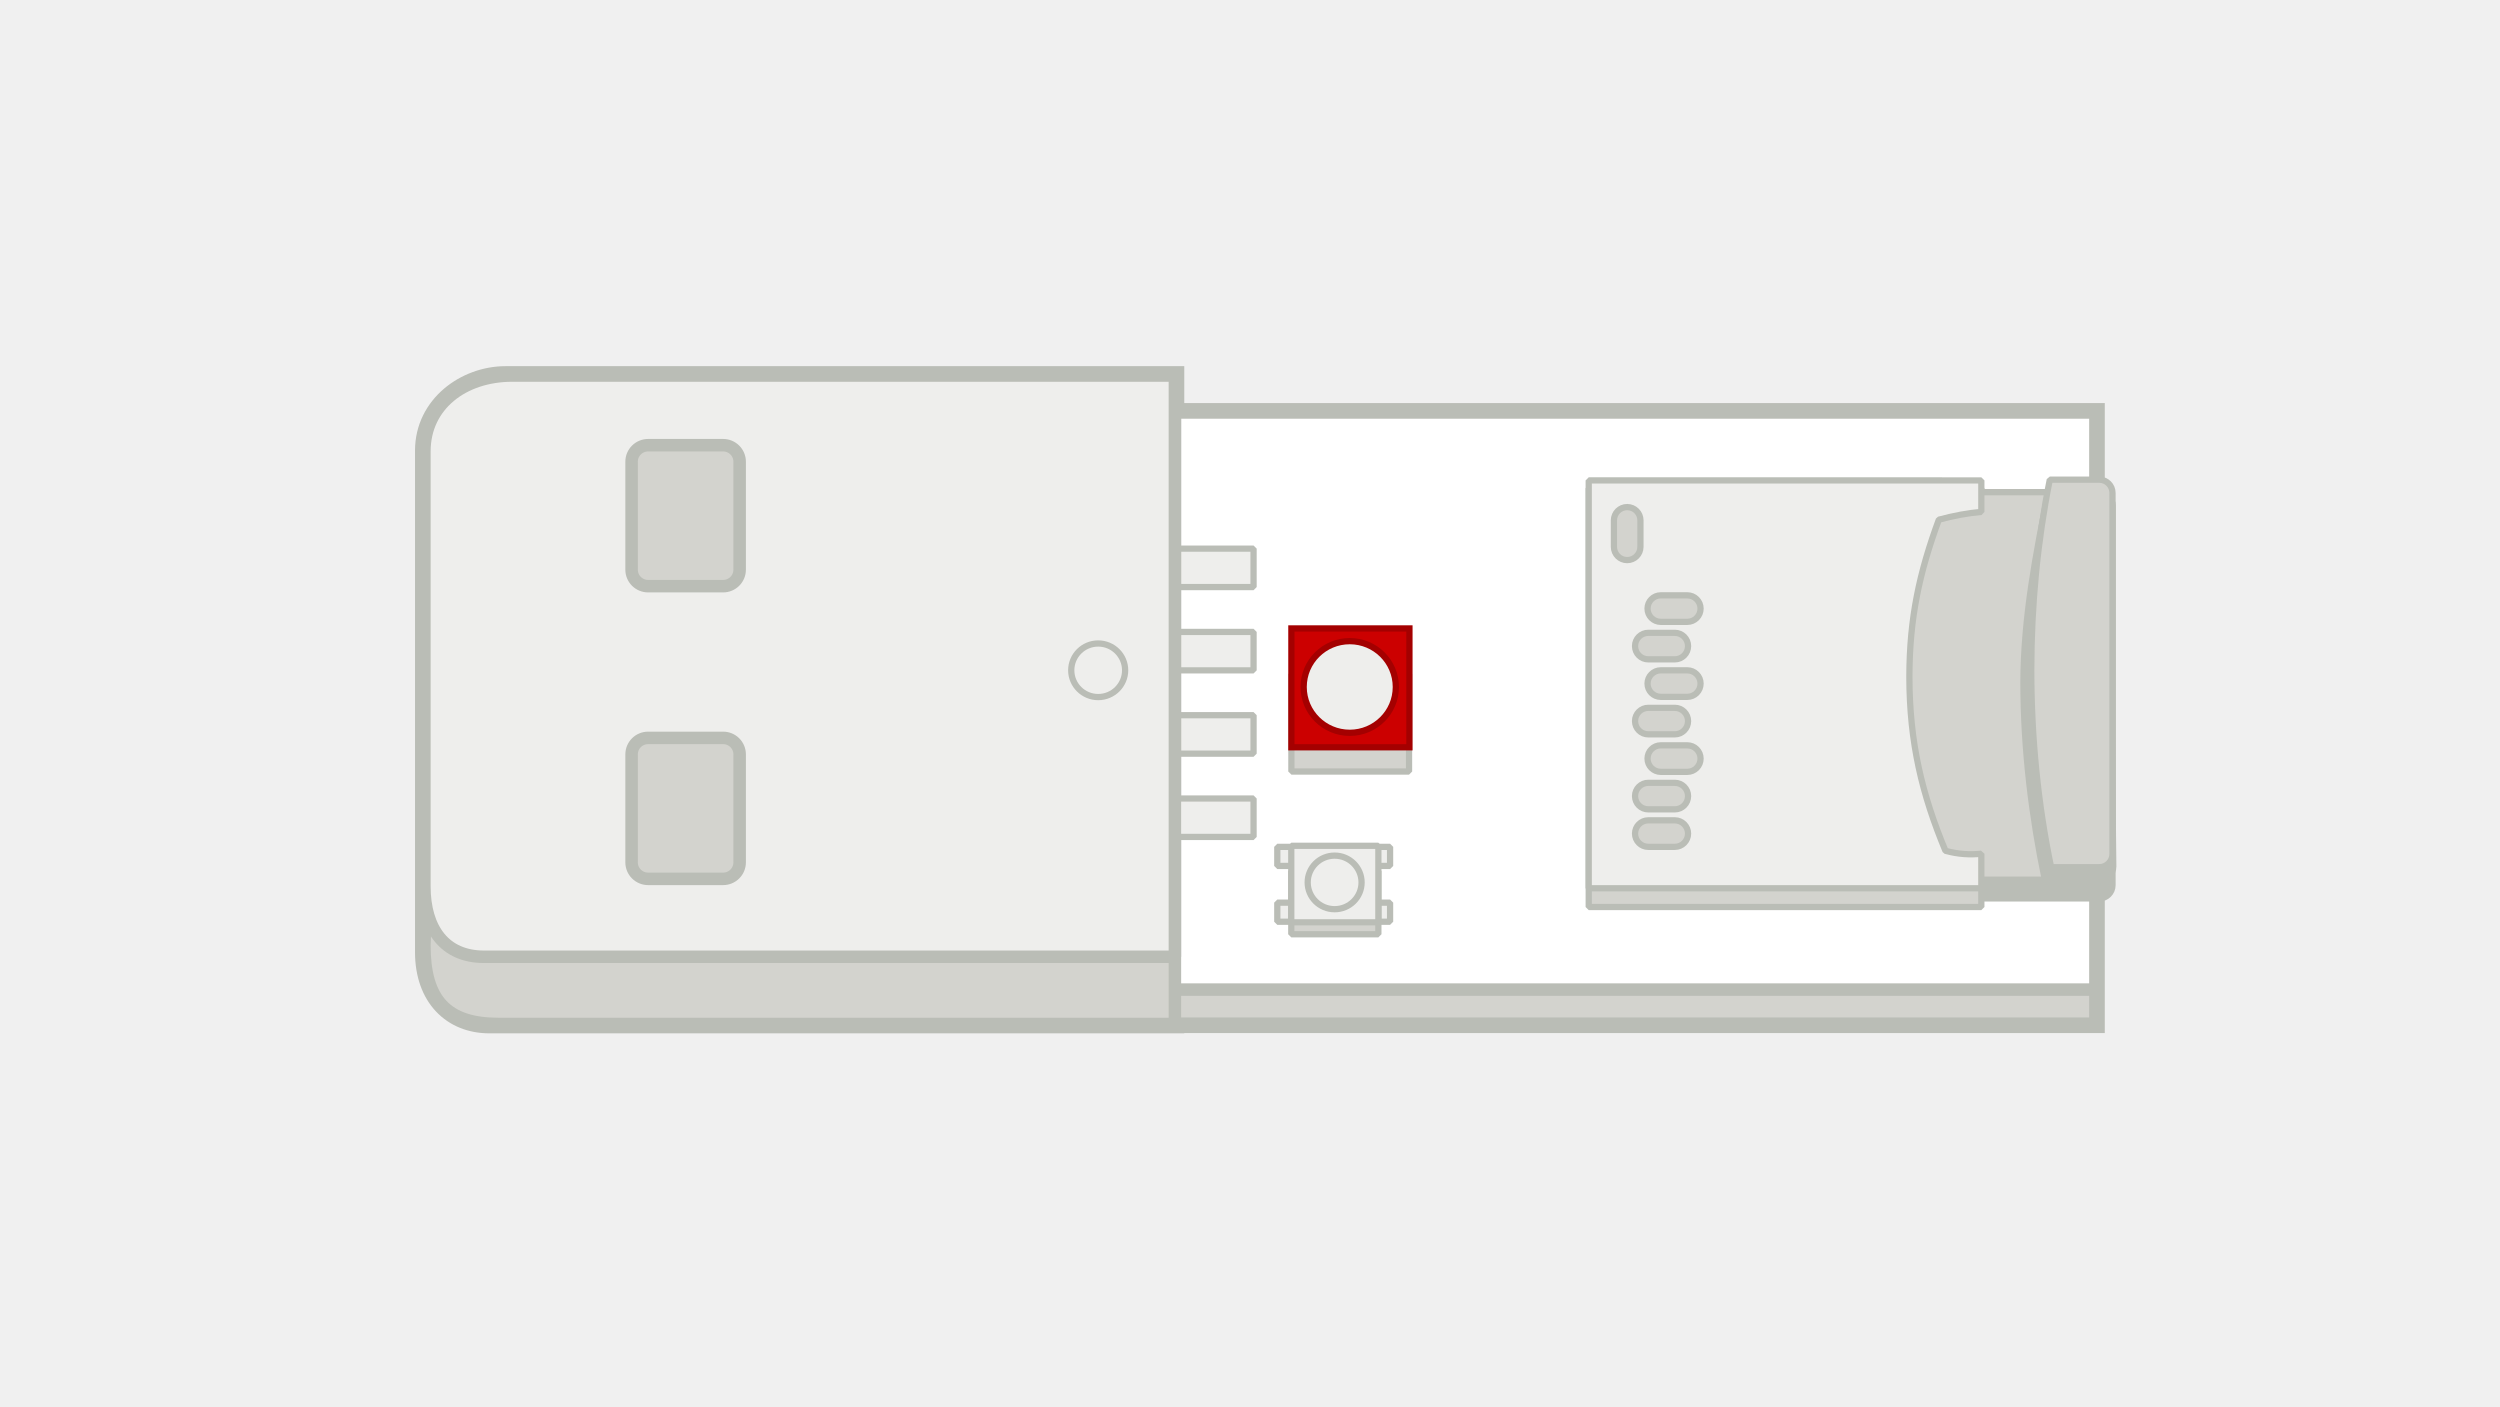
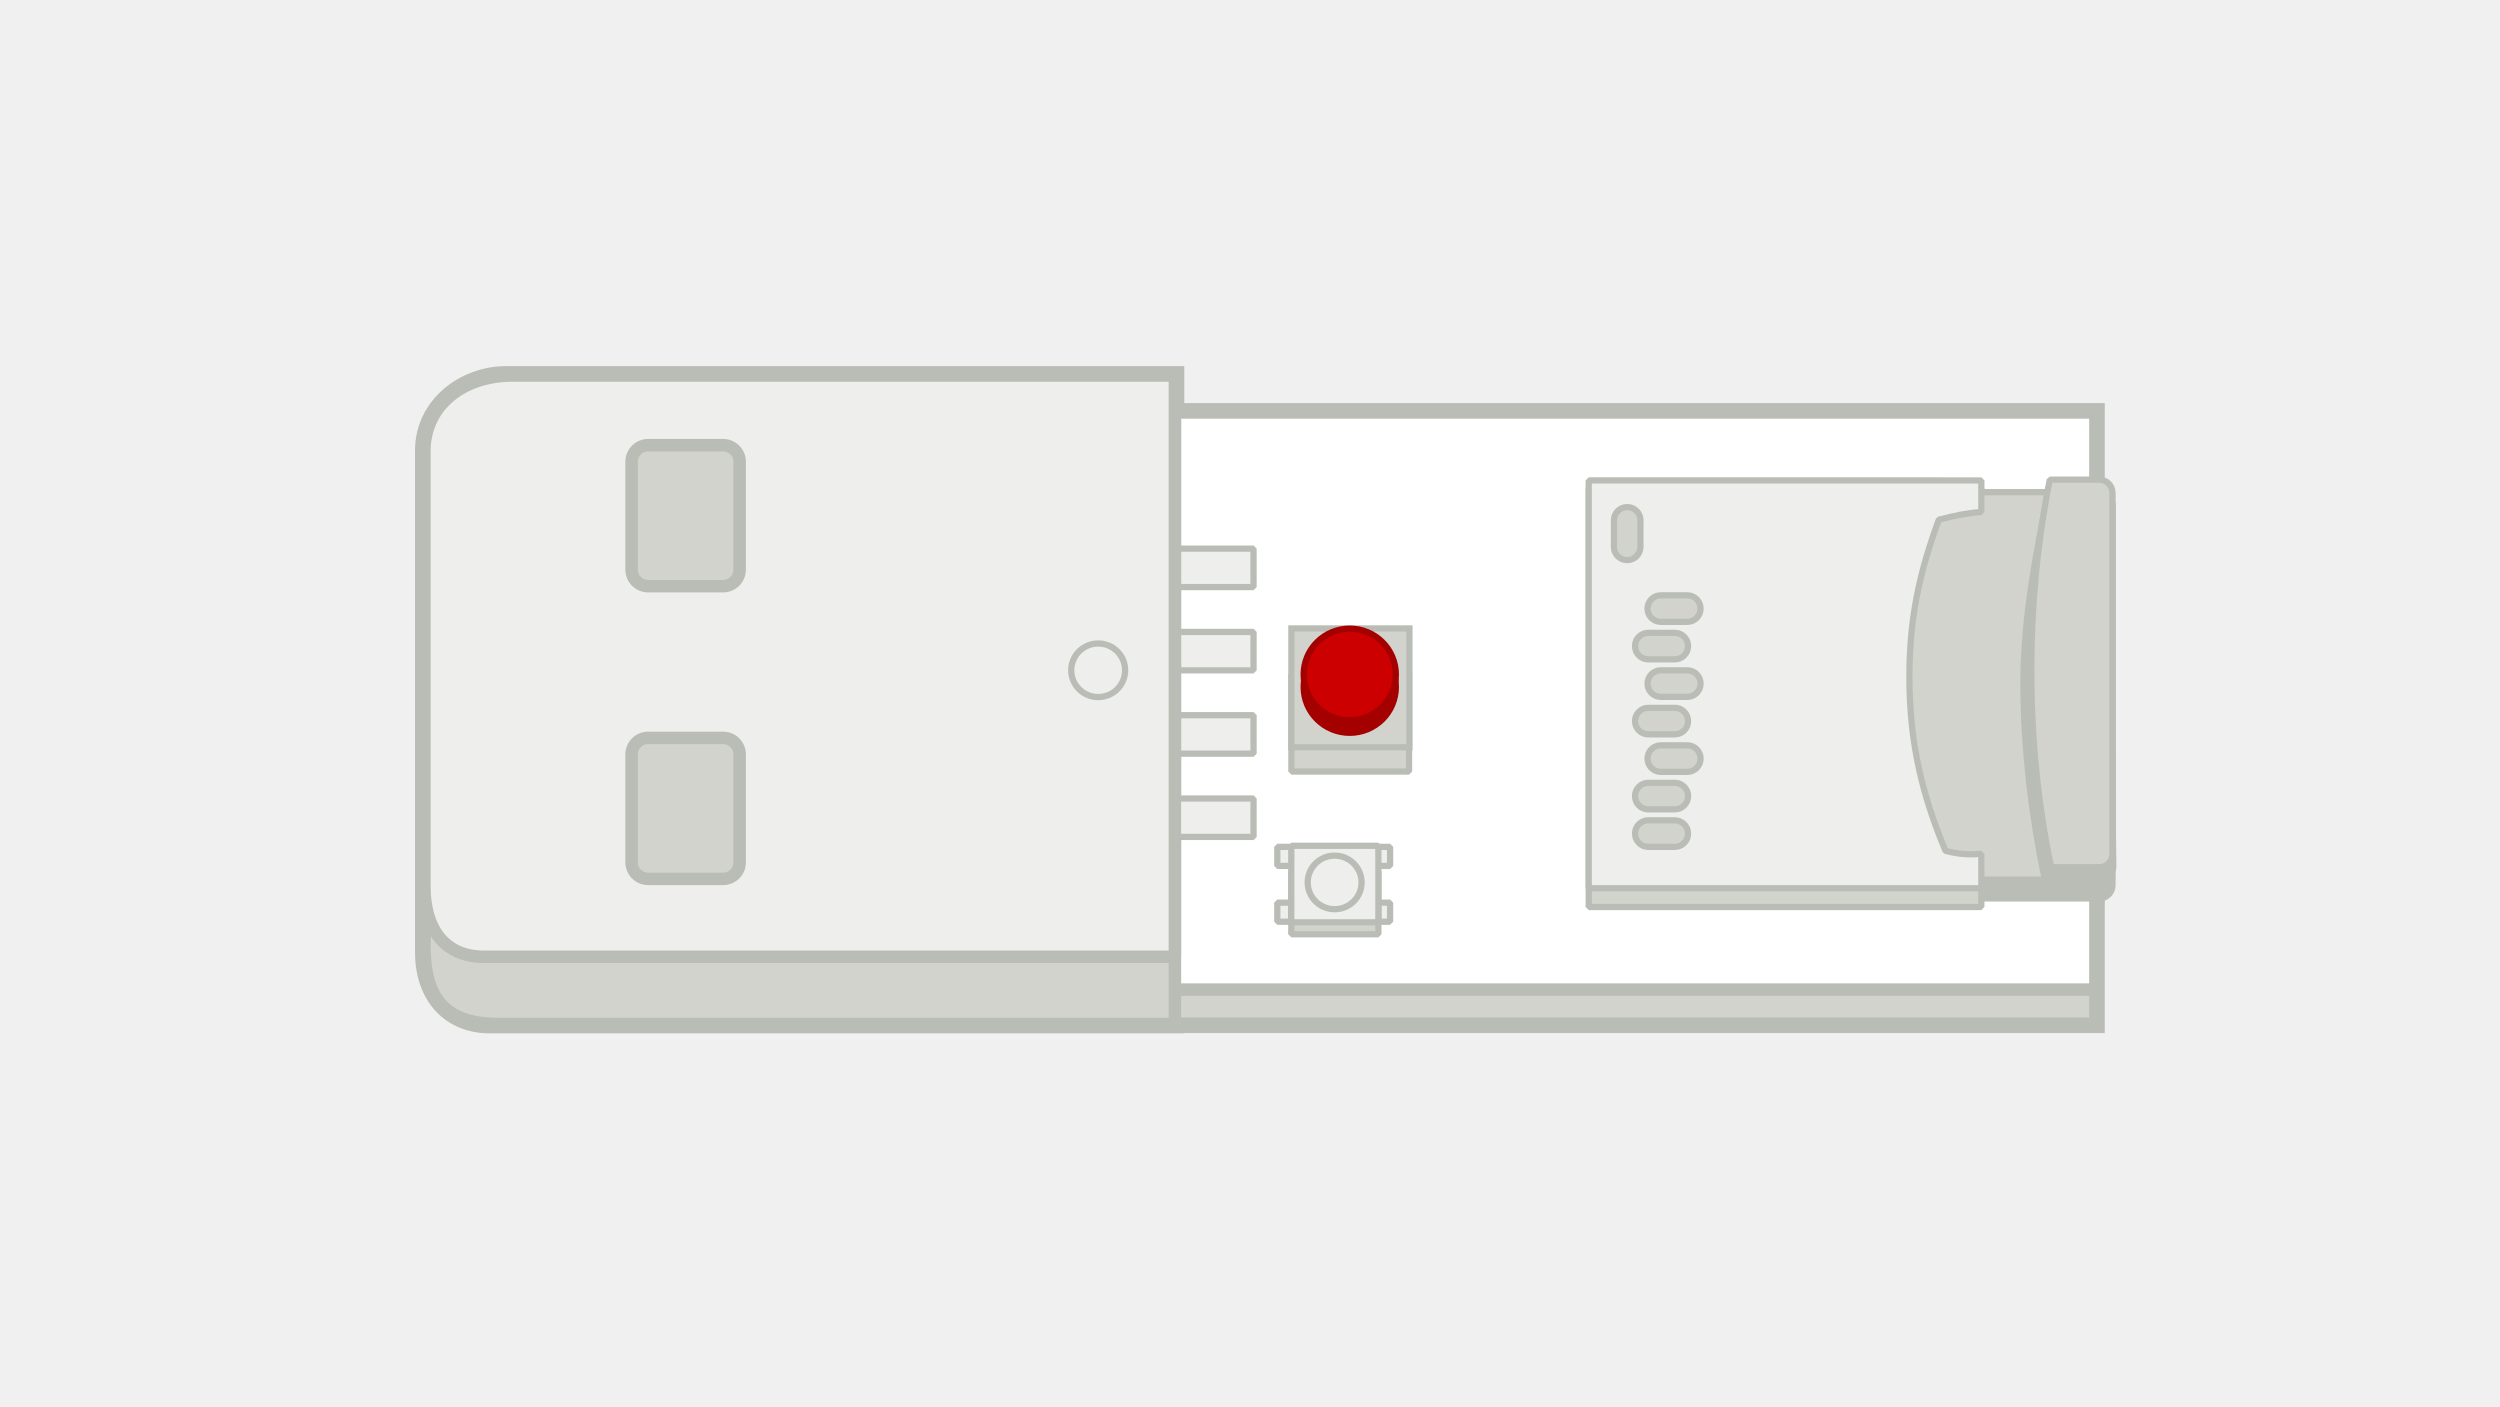
<svg xmlns="http://www.w3.org/2000/svg" id="svg7384" version="1.1" height="225" width="400" viewBox="0 0 400 225">
  <defs id="defs7386" />
  <g transform="translate(-569.101,-638)" id="layer12" style="display:inline">
    <g id="g9377" transform="translate(6,740)">
      <path style="color:#000000;clip-rule:nonzero;display:inline;overflow:visible;visibility:visible;opacity:1;isolation:auto;mix-blend-mode:normal;color-interpolation:sRGB;color-interpolation-filters:linearRGB;solid-color:#000000;solid-opacity:1;vector-effect:none;fill:#d3d3ce;fill-opacity:1;fill-rule:nonzero;stroke:#babdb6;stroke-width:3;stroke-linecap:butt;stroke-linejoin:miter;stroke-miterlimit:4;stroke-dasharray:none;stroke-dashoffset:0;stroke-opacity:1;marker:none;marker-start:none;marker-mid:none;marker-end:none;paint-order:normal;color-rendering:auto;image-rendering:auto;shape-rendering:auto;text-rendering:auto;enable-background:accumulate" d="m 643.975,-41.914 c -6.364,0 -12.972,4.683 -12.972,12.019 v 70.903 9.336 c 0,7.248 4.393,11.492 10.409,11.492 h 109.673 v -0.043 H 898.367 v -5.457 -86.885 -5.457 H 751.085 v -1.312 -4.596 z m 143.711,20.373 c 6.093,0 11.179,4.221 12.443,9.859 -1.264,5.638 -6.351,9.857 -12.443,9.857 -6.093,0 -11.178,-4.219 -12.441,-9.857 1.264,-5.638 6.349,-9.859 12.441,-9.859 z m 0,50.592 c 6.093,-10e-6 11.179,4.221 12.443,9.859 -1.264,5.638 -6.351,9.857 -12.443,9.857 -6.093,0 -11.178,-4.219 -12.441,-9.857 1.264,-5.638 6.349,-9.859 12.441,-9.859 z" id="path9437" />
      <path id="path9406" d="M 749.758,-30.548 V 61.792 H 898.366 V -30.548 Z" style="color:#000000;clip-rule:nonzero;display:inline;overflow:visible;visibility:visible;opacity:1;isolation:auto;mix-blend-mode:normal;color-interpolation:sRGB;color-interpolation-filters:linearRGB;solid-color:#000000;solid-opacity:1;vector-effect:none;fill:#d3d3ce;fill-opacity:1;fill-rule:nonzero;stroke:#babdb6;stroke-width:2;stroke-linecap:butt;stroke-linejoin:miter;stroke-miterlimit:4;stroke-dasharray:none;stroke-dashoffset:0;stroke-opacity:1;marker:none;marker-start:none;marker-mid:none;marker-end:none;paint-order:normal;color-rendering:auto;image-rendering:auto;shape-rendering:auto;text-rendering:auto;enable-background:accumulate" />
      <path style="color:#000000;clip-rule:nonzero;display:inline;overflow:visible;visibility:visible;opacity:1;isolation:auto;mix-blend-mode:normal;color-interpolation:sRGB;color-interpolation-filters:linearRGB;solid-color:#000000;solid-opacity:1;vector-effect:none;fill:#ffffff;fill-opacity:1;fill-rule:nonzero;stroke:#babdb6;stroke-width:2;stroke-linecap:butt;stroke-linejoin:miter;stroke-miterlimit:4;stroke-dasharray:none;stroke-dashoffset:0;stroke-opacity:1;marker:none;marker-start:none;marker-mid:none;marker-end:none;paint-order:normal;color-rendering:auto;image-rendering:auto;shape-rendering:auto;text-rendering:auto;enable-background:accumulate" d="M 749.758,-36.005 V 56.335 H 898.366 V -36.005 Z" id="rect9282" />
      <rect style="color:#000000;clip-rule:nonzero;display:inline;overflow:visible;visibility:visible;opacity:1;isolation:auto;mix-blend-mode:normal;color-interpolation:sRGB;color-interpolation-filters:linearRGB;solid-color:#000000;solid-opacity:1;vector-effect:none;fill:#eeeeec;fill-opacity:1;fill-rule:nonzero;stroke:#babdb6;stroke-width:1;stroke-linecap:butt;stroke-linejoin:bevel;stroke-miterlimit:4;stroke-dasharray:none;stroke-dashoffset:0;stroke-opacity:1;marker:none;marker-start:none;marker-mid:none;marker-end:none;paint-order:normal;color-rendering:auto;image-rendering:auto;shape-rendering:auto;text-rendering:auto;enable-background:accumulate" id="rect9343" width="13.249" height="6.151" x="750.421" y="-14.22" />
      <rect y="-0.893" x="750.421" height="6.151" width="13.249" id="rect9345" style="color:#000000;clip-rule:nonzero;display:inline;overflow:visible;visibility:visible;opacity:1;isolation:auto;mix-blend-mode:normal;color-interpolation:sRGB;color-interpolation-filters:linearRGB;solid-color:#000000;solid-opacity:1;vector-effect:none;fill:#eeeeec;fill-opacity:1;fill-rule:nonzero;stroke:#babdb6;stroke-width:1;stroke-linecap:butt;stroke-linejoin:bevel;stroke-miterlimit:4;stroke-dasharray:none;stroke-dashoffset:0;stroke-opacity:1;marker:none;marker-start:none;marker-mid:none;marker-end:none;paint-order:normal;color-rendering:auto;image-rendering:auto;shape-rendering:auto;text-rendering:auto;enable-background:accumulate" />
      <rect style="color:#000000;clip-rule:nonzero;display:inline;overflow:visible;visibility:visible;opacity:1;isolation:auto;mix-blend-mode:normal;color-interpolation:sRGB;color-interpolation-filters:linearRGB;solid-color:#000000;solid-opacity:1;vector-effect:none;fill:#eeeeec;fill-opacity:1;fill-rule:nonzero;stroke:#babdb6;stroke-width:1;stroke-linecap:butt;stroke-linejoin:bevel;stroke-miterlimit:4;stroke-dasharray:none;stroke-dashoffset:0;stroke-opacity:1;marker:none;marker-start:none;marker-mid:none;marker-end:none;paint-order:normal;color-rendering:auto;image-rendering:auto;shape-rendering:auto;text-rendering:auto;enable-background:accumulate" id="rect9347" width="13.249" height="6.151" x="750.421" y="12.434" />
      <path id="path9404" d="m 634.009,-35.109 -3.005,84.393 c 0,8.662 3.51,12.551 11.823,12.551 l 108.258,0 V -37.319 Z" style="color:#000000;clip-rule:nonzero;display:inline;overflow:visible;visibility:visible;opacity:1;isolation:auto;mix-blend-mode:normal;color-interpolation:sRGB;color-interpolation-filters:linearRGB;solid-color:#000000;solid-opacity:1;vector-effect:none;fill:#d3d3ce;fill-opacity:1;fill-rule:nonzero;stroke:#babdb6;stroke-width:2;stroke-linecap:butt;stroke-linejoin:bevel;stroke-miterlimit:4;stroke-dasharray:none;stroke-dashoffset:0;stroke-opacity:1;marker:none;marker-start:none;marker-mid:none;marker-end:none;paint-order:normal;color-rendering:auto;image-rendering:auto;shape-rendering:auto;text-rendering:auto;enable-background:accumulate" />
      <rect y="25.761" x="750.421" height="6.151" width="13.249" id="rect9349" style="color:#000000;clip-rule:nonzero;display:inline;overflow:visible;visibility:visible;opacity:1;isolation:auto;mix-blend-mode:normal;color-interpolation:sRGB;color-interpolation-filters:linearRGB;solid-color:#000000;solid-opacity:1;vector-effect:none;fill:#eeeeec;fill-opacity:1;fill-rule:nonzero;stroke:#babdb6;stroke-width:1;stroke-linecap:butt;stroke-linejoin:bevel;stroke-miterlimit:4;stroke-dasharray:none;stroke-dashoffset:0;stroke-opacity:1;marker:none;marker-start:none;marker-mid:none;marker-end:none;paint-order:normal;color-rendering:auto;image-rendering:auto;shape-rendering:auto;text-rendering:auto;enable-background:accumulate" />
      <rect style="color:#000000;overflow:visible;opacity:1;vector-effect:none;fill:#babdb6;fill-opacity:1;stroke:#babdb6;stroke-width:1;stroke-linecap:butt;stroke-linejoin:bevel;stroke-miterlimit:4;stroke-dasharray:none;stroke-dashoffset:0;stroke-opacity:1;marker:none;marker-start:none;marker-mid:none;marker-end:none;paint-order:normal" id="rect4847" width="50.75" height="65" x="850.351" y="-23.25" rx="2.121" ry="2.121" />
      <rect y="-23.883" x="817.297" height="67.005" width="62.816" id="rect9351" style="color:#000000;clip-rule:nonzero;display:inline;overflow:visible;visibility:visible;opacity:1;isolation:auto;mix-blend-mode:normal;color-interpolation:sRGB;color-interpolation-filters:linearRGB;solid-color:#000000;solid-opacity:1;vector-effect:none;fill:#d3d3ce;fill-opacity:1;fill-rule:nonzero;stroke:#babdb6;stroke-width:1;stroke-linecap:butt;stroke-linejoin:bevel;stroke-miterlimit:4;stroke-dasharray:none;stroke-dashoffset:0;stroke-opacity:1;marker:none;marker-start:none;marker-mid:none;marker-end:none;paint-order:normal;color-rendering:auto;image-rendering:auto;shape-rendering:auto;text-rendering:auto;enable-background:accumulate" />
      <rect style="color:#000000;clip-rule:nonzero;display:inline;overflow:visible;visibility:visible;opacity:1;isolation:auto;mix-blend-mode:normal;color-interpolation:sRGB;color-interpolation-filters:linearRGB;solid-color:#000000;solid-opacity:1;vector-effect:none;fill:#eeeeec;fill-opacity:1;fill-rule:nonzero;stroke:#babdb6;stroke-width:1;stroke-linecap:butt;stroke-linejoin:bevel;stroke-miterlimit:4;stroke-dasharray:none;stroke-dashoffset:0;stroke-opacity:1;marker:none;marker-start:none;marker-mid:none;marker-end:none;paint-order:normal;color-rendering:auto;image-rendering:auto;shape-rendering:auto;text-rendering:auto;enable-background:accumulate" id="rect4787" width="18.045" height="3.054" x="767.468" y="33.496" />
      <rect y="42.423" x="767.468" height="3.054" width="18.045" id="rect4789" style="color:#000000;clip-rule:nonzero;display:inline;overflow:visible;visibility:visible;opacity:1;isolation:auto;mix-blend-mode:normal;color-interpolation:sRGB;color-interpolation-filters:linearRGB;solid-color:#000000;solid-opacity:1;vector-effect:none;fill:#eeeeec;fill-opacity:1;fill-rule:nonzero;stroke:#babdb6;stroke-width:1;stroke-linecap:butt;stroke-linejoin:bevel;stroke-miterlimit:4;stroke-dasharray:none;stroke-dashoffset:0;stroke-opacity:1;marker:none;marker-start:none;marker-mid:none;marker-end:none;paint-order:normal;color-rendering:auto;image-rendering:auto;shape-rendering:auto;text-rendering:auto;enable-background:accumulate" />
      <rect y="37.365" x="769.706" height="10.114" width="13.933" id="rect9353" style="color:#000000;clip-rule:nonzero;display:inline;overflow:visible;visibility:visible;opacity:1;isolation:auto;mix-blend-mode:normal;color-interpolation:sRGB;color-interpolation-filters:linearRGB;solid-color:#000000;solid-opacity:1;vector-effect:none;fill:#d3d3ce;fill-opacity:1;fill-rule:nonzero;stroke:#babdb6;stroke-width:1;stroke-linecap:butt;stroke-linejoin:bevel;stroke-miterlimit:4;stroke-dasharray:none;stroke-dashoffset:0;stroke-opacity:1;marker:none;marker-start:none;marker-mid:none;marker-end:none;paint-order:normal;color-rendering:auto;image-rendering:auto;shape-rendering:auto;text-rendering:auto;enable-background:accumulate" />
      <rect style="color:#000000;clip-rule:nonzero;display:inline;overflow:visible;visibility:visible;opacity:1;isolation:auto;mix-blend-mode:normal;color-interpolation:sRGB;color-interpolation-filters:linearRGB;solid-color:#000000;solid-opacity:1;vector-effect:none;fill:#d3d3ce;fill-opacity:1;fill-rule:nonzero;stroke:#babdb6;stroke-width:1;stroke-linecap:butt;stroke-linejoin:bevel;stroke-miterlimit:4;stroke-dasharray:none;stroke-dashoffset:0;stroke-opacity:1;marker:none;marker-start:none;marker-mid:none;marker-end:none;paint-order:normal;color-rendering:auto;image-rendering:auto;shape-rendering:auto;text-rendering:auto;enable-background:accumulate" id="rect9359" width="18.826" height="15.58" x="769.722" y="5.862" />
      <path style="color:#000000;clip-rule:nonzero;display:inline;overflow:visible;visibility:visible;opacity:1;isolation:auto;mix-blend-mode:normal;color-interpolation:sRGB;color-interpolation-filters:linearRGB;solid-color:#000000;solid-opacity:1;vector-effect:none;fill:#eeeeec;fill-opacity:1;fill-rule:nonzero;stroke:#babdb6;stroke-width:2;stroke-linecap:butt;stroke-linejoin:bevel;stroke-miterlimit:4;stroke-dasharray:none;stroke-dashoffset:0;stroke-opacity:1;marker:none;marker-start:none;marker-mid:none;marker-end:none;paint-order:normal;color-rendering:auto;image-rendering:auto;shape-rendering:auto;text-rendering:auto;enable-background:accumulate" d="m 631.004,-29.806 v 69.648 c 0,6.816 3.289,11.243 9.524,11.243 H 751.085 V -41.915 H 645.037 c -7.867,0 -14.033,4.773 -14.033,12.109 z m 35.806,-0.962 h 11.981 c 1.47,0 2.654,1.177 2.654,2.638 v 17.28 c 0,1.462 -1.184,2.638 -2.654,2.638 h -11.981 c -1.47,0 -2.654,-1.177 -2.654,-2.638 v -17.28 c 0,-1.462 1.184,-2.638 2.654,-2.638 z m 0,46.83 h 11.981 c 1.47,0 2.654,1.177 2.654,2.638 v 17.28 c 0,1.462 -1.184,2.638 -2.654,2.638 h -11.981 c -1.47,0 -2.654,-1.177 -2.654,-2.638 V 18.7 c 0,-1.462 1.184,-2.638 2.654,-2.638 z" id="rect9362" />
      <ellipse style="color:#000000;clip-rule:nonzero;display:inline;overflow:visible;visibility:visible;opacity:1;isolation:auto;mix-blend-mode:normal;color-interpolation:sRGB;color-interpolation-filters:linearRGB;solid-color:#000000;solid-opacity:1;vector-effect:none;fill:#eeeeec;fill-opacity:1;fill-rule:nonzero;stroke:#babdb6;stroke-width:1;stroke-linecap:butt;stroke-linejoin:bevel;stroke-miterlimit:4;stroke-dasharray:none;stroke-dashoffset:0;stroke-opacity:1;marker:none;marker-start:none;marker-mid:none;marker-end:none;paint-order:normal;color-rendering:auto;image-rendering:auto;shape-rendering:auto;text-rendering:auto;enable-background:accumulate" id="path9364" cx="738.811" cy="5.245" rx="4.312" ry="4.287" />
      <rect ry="2.121" rx="2.121" y="-23.25" x="850.351" height="62" width="50.75" id="rect4849" style="color:#000000;overflow:visible;opacity:1;vector-effect:none;fill:#d3d3ce;fill-opacity:1;stroke:#babdb6;stroke-width:1;stroke-linecap:butt;stroke-linejoin:bevel;stroke-miterlimit:4;stroke-dasharray:none;stroke-dashoffset:0;stroke-opacity:1;marker:none;marker-start:none;marker-mid:none;marker-end:none;paint-order:normal" />
      <path style="color:#000000;clip-rule:nonzero;display:inline;overflow:visible;visibility:visible;opacity:1;isolation:auto;mix-blend-mode:normal;color-interpolation:sRGB;color-interpolation-filters:linearRGB;solid-color:#000000;solid-opacity:1;vector-effect:none;fill:#eeeeec;fill-opacity:1;fill-rule:nonzero;stroke:#babdb6;stroke-width:1;stroke-linecap:butt;stroke-linejoin:bevel;stroke-miterlimit:4;stroke-dasharray:none;stroke-dashoffset:0;stroke-opacity:1;marker:none;marker-start:none;marker-mid:none;marker-end:none;paint-order:normal;color-rendering:auto;image-rendering:auto;shape-rendering:auto;text-rendering:auto;enable-background:accumulate" d="M 817.296,-25.133 V 40.123 h 62.816 v -5.529 c -1.811,0.204 -3.724,0.078 -5.734,-0.461 -3.765,-9.041 -5.759,-17.337 -5.777,-27.83 0.012,-9.454 1.629,-16.766 4.715,-25.152 2.353,-0.63 4.63,-1.068 6.797,-1.248 v -5.035 z" id="rect9408" />
-       <rect y="-1.451" x="769.722" height="19.017" width="18.889" id="rect9410" style="color:#000000;clip-rule:nonzero;display:inline;overflow:visible;visibility:visible;opacity:1;isolation:auto;mix-blend-mode:normal;color-interpolation:sRGB;color-interpolation-filters:linearRGB;solid-color:#000000;solid-opacity:1;vector-effect:none;fill:#cc0000;fill-opacity:1;fill-rule:nonzero;stroke:#a40000;stroke-width:1;stroke-linecap:butt;stroke-linejoin:miter;stroke-miterlimit:4;stroke-dasharray:none;stroke-dashoffset:0;stroke-opacity:1;marker:none;marker-start:none;marker-mid:none;marker-end:none;paint-order:normal;color-rendering:auto;image-rendering:auto;shape-rendering:auto;text-rendering:auto;enable-background:accumulate;font-variant-east_asian:normal" />
+       <rect y="-1.451" x="769.722" height="19.017" width="18.889" id="rect9410" style="color:#000000;clip-rule:nonzero;display:inline;overflow:visible;visibility:visible;opacity:1;isolation:auto;mix-blend-mode:normal;color-interpolation:sRGB;color-interpolation-filters:linearRGB;solid-color:#000000;solid-opacity:1;vector-effect:none;fill:#d3d3ce;fill-opacity:1;fill-rule:nonzero;stroke:#babdb6;stroke-width:1;stroke-linecap:butt;stroke-linejoin:miter;stroke-miterlimit:4;stroke-dasharray:none;stroke-dashoffset:0;stroke-opacity:1;marker:none;marker-start:none;marker-mid:none;marker-end:none;paint-order:normal;color-rendering:auto;image-rendering:auto;shape-rendering:auto;text-rendering:auto;enable-background:accumulate;font-variant-east_asian:normal" />
      <rect style="color:#000000;clip-rule:nonzero;display:inline;overflow:visible;visibility:visible;opacity:1;isolation:auto;mix-blend-mode:normal;color-interpolation:sRGB;color-interpolation-filters:linearRGB;solid-color:#000000;solid-opacity:1;vector-effect:none;fill:#eeeeec;fill-opacity:1;fill-rule:nonzero;stroke:#babdb6;stroke-width:1;stroke-linecap:butt;stroke-linejoin:bevel;stroke-miterlimit:4;stroke-dasharray:none;stroke-dashoffset:0;stroke-opacity:1;marker:none;marker-start:none;marker-mid:none;marker-end:none;paint-order:normal;color-rendering:auto;image-rendering:auto;shape-rendering:auto;text-rendering:auto;enable-background:accumulate" id="rect9416" width="13.933" height="12.235" x="769.706" y="33.332" />
-       <ellipse ry="7.334" rx="7.375" cy="7.916" cx="779.061" id="ellipse4791" style="color:#000000;clip-rule:nonzero;display:inline;overflow:visible;visibility:visible;opacity:1;isolation:auto;mix-blend-mode:normal;color-interpolation:sRGB;color-interpolation-filters:linearRGB;solid-color:#000000;solid-opacity:1;vector-effect:none;fill:#eeeeec;fill-opacity:1;fill-rule:nonzero;stroke:#a40000;stroke-width:1;stroke-linecap:butt;stroke-linejoin:bevel;stroke-miterlimit:4;stroke-dasharray:none;stroke-dashoffset:0;stroke-opacity:1;marker:none;marker-start:none;marker-mid:none;marker-end:none;paint-order:normal;color-rendering:auto;image-rendering:auto;shape-rendering:auto;text-rendering:auto;enable-background:accumulate" />
+       <ellipse ry="7.334" rx="7.375" cy="7.916" cx="779.061" id="ellipse4791" style="color:#000000;clip-rule:nonzero;display:inline;overflow:visible;visibility:visible;opacity:1;isolation:auto;mix-blend-mode:normal;color-interpolation:sRGB;color-interpolation-filters:linearRGB;solid-color:#000000;solid-opacity:1;vector-effect:none;fill:#a40000;fill-opacity:1;fill-rule:nonzero;stroke:#a40000;stroke-width:1;stroke-linecap:butt;stroke-linejoin:miter;stroke-miterlimit:4;stroke-dasharray:none;stroke-dashoffset:0;stroke-opacity:1;marker:none;marker-start:none;marker-mid:none;marker-end:none;paint-order:normal;color-rendering:auto;image-rendering:auto;shape-rendering:auto;text-rendering:auto;enable-background:accumulate" />
      <rect style="color:#000000;overflow:visible;opacity:1;vector-effect:none;fill:#d3d3ce;fill-opacity:1;stroke:#babdb6;stroke-width:1;stroke-linecap:butt;stroke-linejoin:bevel;stroke-miterlimit:4;stroke-dasharray:none;stroke-dashoffset:0;stroke-opacity:1;marker:none;marker-start:none;marker-mid:none;marker-end:none;paint-order:normal" id="rect4817" width="8.485" height="4.243" x="824.706" y="29.253" rx="2.121" ry="2.121" />
      <rect ry="2.121" rx="2.121" y="23.253" x="824.706" height="4.243" width="8.485" id="rect4833" style="color:#000000;overflow:visible;opacity:1;vector-effect:none;fill:#d3d3ce;fill-opacity:1;stroke:#babdb6;stroke-width:1;stroke-linecap:butt;stroke-linejoin:bevel;stroke-miterlimit:4;stroke-dasharray:none;stroke-dashoffset:0;stroke-opacity:1;marker:none;marker-start:none;marker-mid:none;marker-end:none;paint-order:normal" />
      <rect style="color:#000000;overflow:visible;opacity:1;vector-effect:none;fill:#d3d3ce;fill-opacity:1;stroke:#babdb6;stroke-width:1;stroke-linecap:butt;stroke-linejoin:bevel;stroke-miterlimit:4;stroke-dasharray:none;stroke-dashoffset:0;stroke-opacity:1;marker:none;marker-start:none;marker-mid:none;marker-end:none;paint-order:normal" id="rect4835" width="8.485" height="4.243" x="826.706" y="17.253" rx="2.121" ry="2.121" />
      <rect ry="2.121" rx="2.121" y="11.253" x="824.706" height="4.243" width="8.485" id="rect4837" style="color:#000000;overflow:visible;opacity:1;vector-effect:none;fill:#d3d3ce;fill-opacity:1;stroke:#babdb6;stroke-width:1;stroke-linecap:butt;stroke-linejoin:bevel;stroke-miterlimit:4;stroke-dasharray:none;stroke-dashoffset:0;stroke-opacity:1;marker:none;marker-start:none;marker-mid:none;marker-end:none;paint-order:normal" />
      <rect style="color:#000000;overflow:visible;opacity:1;vector-effect:none;fill:#d3d3ce;fill-opacity:1;stroke:#babdb6;stroke-width:1;stroke-linecap:butt;stroke-linejoin:bevel;stroke-miterlimit:4;stroke-dasharray:none;stroke-dashoffset:0;stroke-opacity:1;marker:none;marker-start:none;marker-mid:none;marker-end:none;paint-order:normal" id="rect4839" width="8.485" height="4.243" x="826.706" y="5.253" rx="2.121" ry="2.121" />
      <rect ry="2.121" rx="2.121" y="-0.747" x="824.706" height="4.243" width="8.485" id="rect4841" style="color:#000000;overflow:visible;opacity:1;vector-effect:none;fill:#d3d3ce;fill-opacity:1;stroke:#babdb6;stroke-width:1;stroke-linecap:butt;stroke-linejoin:bevel;stroke-miterlimit:4;stroke-dasharray:none;stroke-dashoffset:0;stroke-opacity:1;marker:none;marker-start:none;marker-mid:none;marker-end:none;paint-order:normal" />
      <rect style="color:#000000;overflow:visible;opacity:1;vector-effect:none;fill:#d3d3ce;fill-opacity:1;stroke:#babdb6;stroke-width:1;stroke-linecap:butt;stroke-linejoin:bevel;stroke-miterlimit:4;stroke-dasharray:none;stroke-dashoffset:0;stroke-opacity:1;marker:none;marker-start:none;marker-mid:none;marker-end:none;paint-order:normal" id="rect4843" width="8.485" height="4.243" x="826.706" y="-6.747" rx="2.121" ry="2.121" />
      <rect ry="2.121" rx="2.121" y="821.328" x="12.383" height="4.243" width="8.485" id="rect4845" style="color:#000000;overflow:visible;opacity:1;vector-effect:none;fill:#d3d3ce;fill-opacity:1;stroke:#babdb6;stroke-width:1;stroke-linecap:butt;stroke-linejoin:bevel;stroke-miterlimit:4;stroke-dasharray:none;stroke-dashoffset:0;stroke-opacity:1;marker:none;marker-start:none;marker-mid:none;marker-end:none;paint-order:normal" transform="rotate(-90)" />
      <path id="path4857" d="m 890.818,-23.25 c -1.949,9.697 -3.956,20.049 -3.967,30.5 0.012,10.815 1.341,21.519 3.424,31.5 h 8.826 c 1.175,0 2.134,-0.946 2.121,-2.121 l -0.619,-57.758 C 900.591,-22.304 899.658,-23.25 898.482,-23.25 Z" style="color:#000000;overflow:visible;opacity:1;vector-effect:none;fill:#babdb6;fill-opacity:1;stroke:#babdb6;stroke-width:1;stroke-linecap:butt;stroke-linejoin:bevel;stroke-miterlimit:4;stroke-dasharray:none;stroke-dashoffset:0;stroke-opacity:1;marker:none;marker-start:none;marker-mid:none;marker-end:none;paint-order:normal" />
      <path style="color:#000000;overflow:visible;opacity:1;vector-effect:none;fill:#d3d3ce;fill-opacity:1;stroke:#babdb6;stroke-width:1;stroke-linecap:butt;stroke-linejoin:bevel;stroke-miterlimit:4;stroke-dasharray:none;stroke-dashoffset:0;stroke-opacity:1;marker:none;marker-start:none;marker-mid:none;marker-end:none;paint-order:normal" d="m 891.068,-25.25 a 41.125,82.25 0 0 0 -2.967,30.5 41.125,82.25 0 0 0 3.174,31.5 h 7.705 c 1.175,0 2.121,-0.946 2.121,-2.121 v -57.758 c 0,-1.175 -0.946,-2.121 -2.121,-2.121 z" id="rect4853" />
      <ellipse ry="4.287" rx="4.312" cy="39.186" cx="776.642" id="ellipse4859" style="color:#000000;clip-rule:nonzero;display:inline;overflow:visible;visibility:visible;opacity:1;isolation:auto;mix-blend-mode:normal;color-interpolation:sRGB;color-interpolation-filters:linearRGB;solid-color:#000000;solid-opacity:1;vector-effect:none;fill:#eeeeec;fill-opacity:1;fill-rule:nonzero;stroke:#babdb6;stroke-width:1;stroke-linecap:butt;stroke-linejoin:bevel;stroke-miterlimit:4;stroke-dasharray:none;stroke-dashoffset:0;stroke-opacity:1;marker:none;marker-start:none;marker-mid:none;marker-end:none;paint-order:normal;color-rendering:auto;image-rendering:auto;shape-rendering:auto;text-rendering:auto;enable-background:accumulate" />
+       <ellipse style="color:#000000;clip-rule:nonzero;display:inline;overflow:visible;visibility:visible;opacity:1;isolation:auto;mix-blend-mode:normal;color-interpolation:sRGB;color-interpolation-filters:linearRGB;solid-color:#000000;solid-opacity:1;vector-effect:none;fill:#cc0000;fill-opacity:1;fill-rule:nonzero;stroke:#a40000;stroke-width:1;stroke-linecap:butt;stroke-linejoin:miter;stroke-miterlimit:4;stroke-dasharray:none;stroke-dashoffset:0;stroke-opacity:1;marker:none;marker-start:none;marker-mid:none;marker-end:none;paint-order:normal;color-rendering:auto;image-rendering:auto;shape-rendering:auto;text-rendering:auto;enable-background:accumulate" id="ellipse4875" cx="779.061" cy="5.916" rx="7.375" ry="7.334" />
    </g>
  </g>
</svg>
